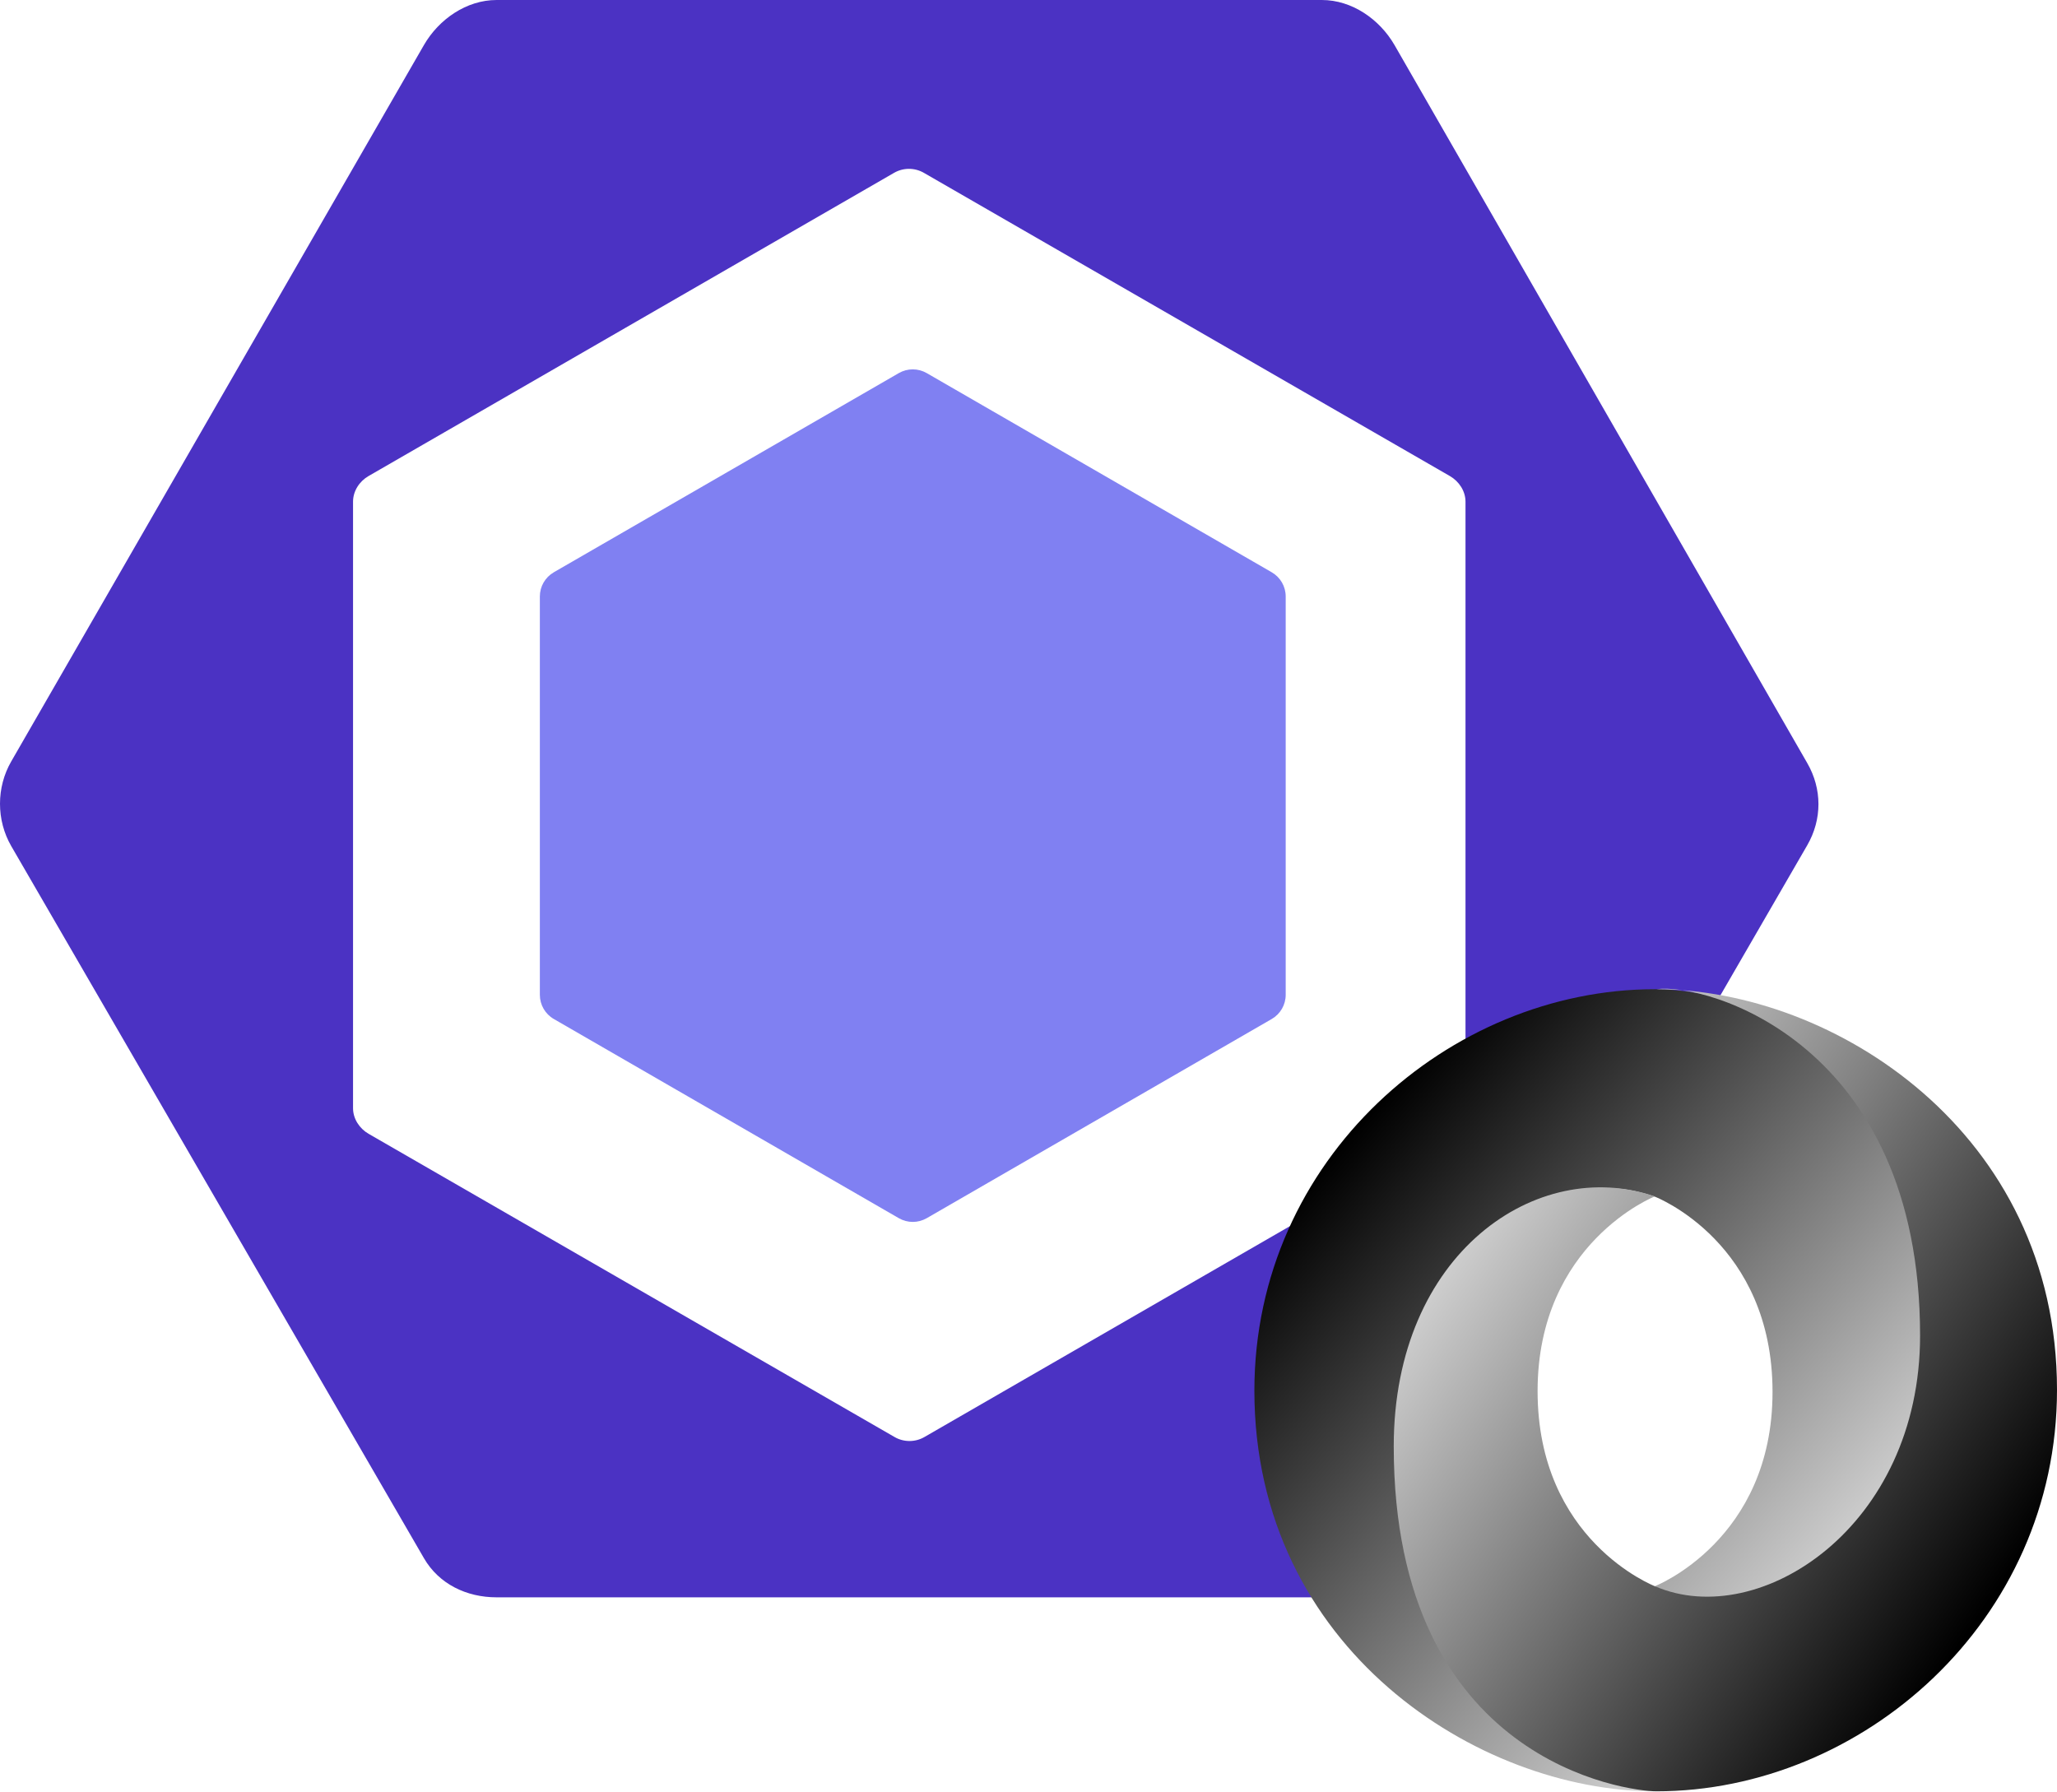
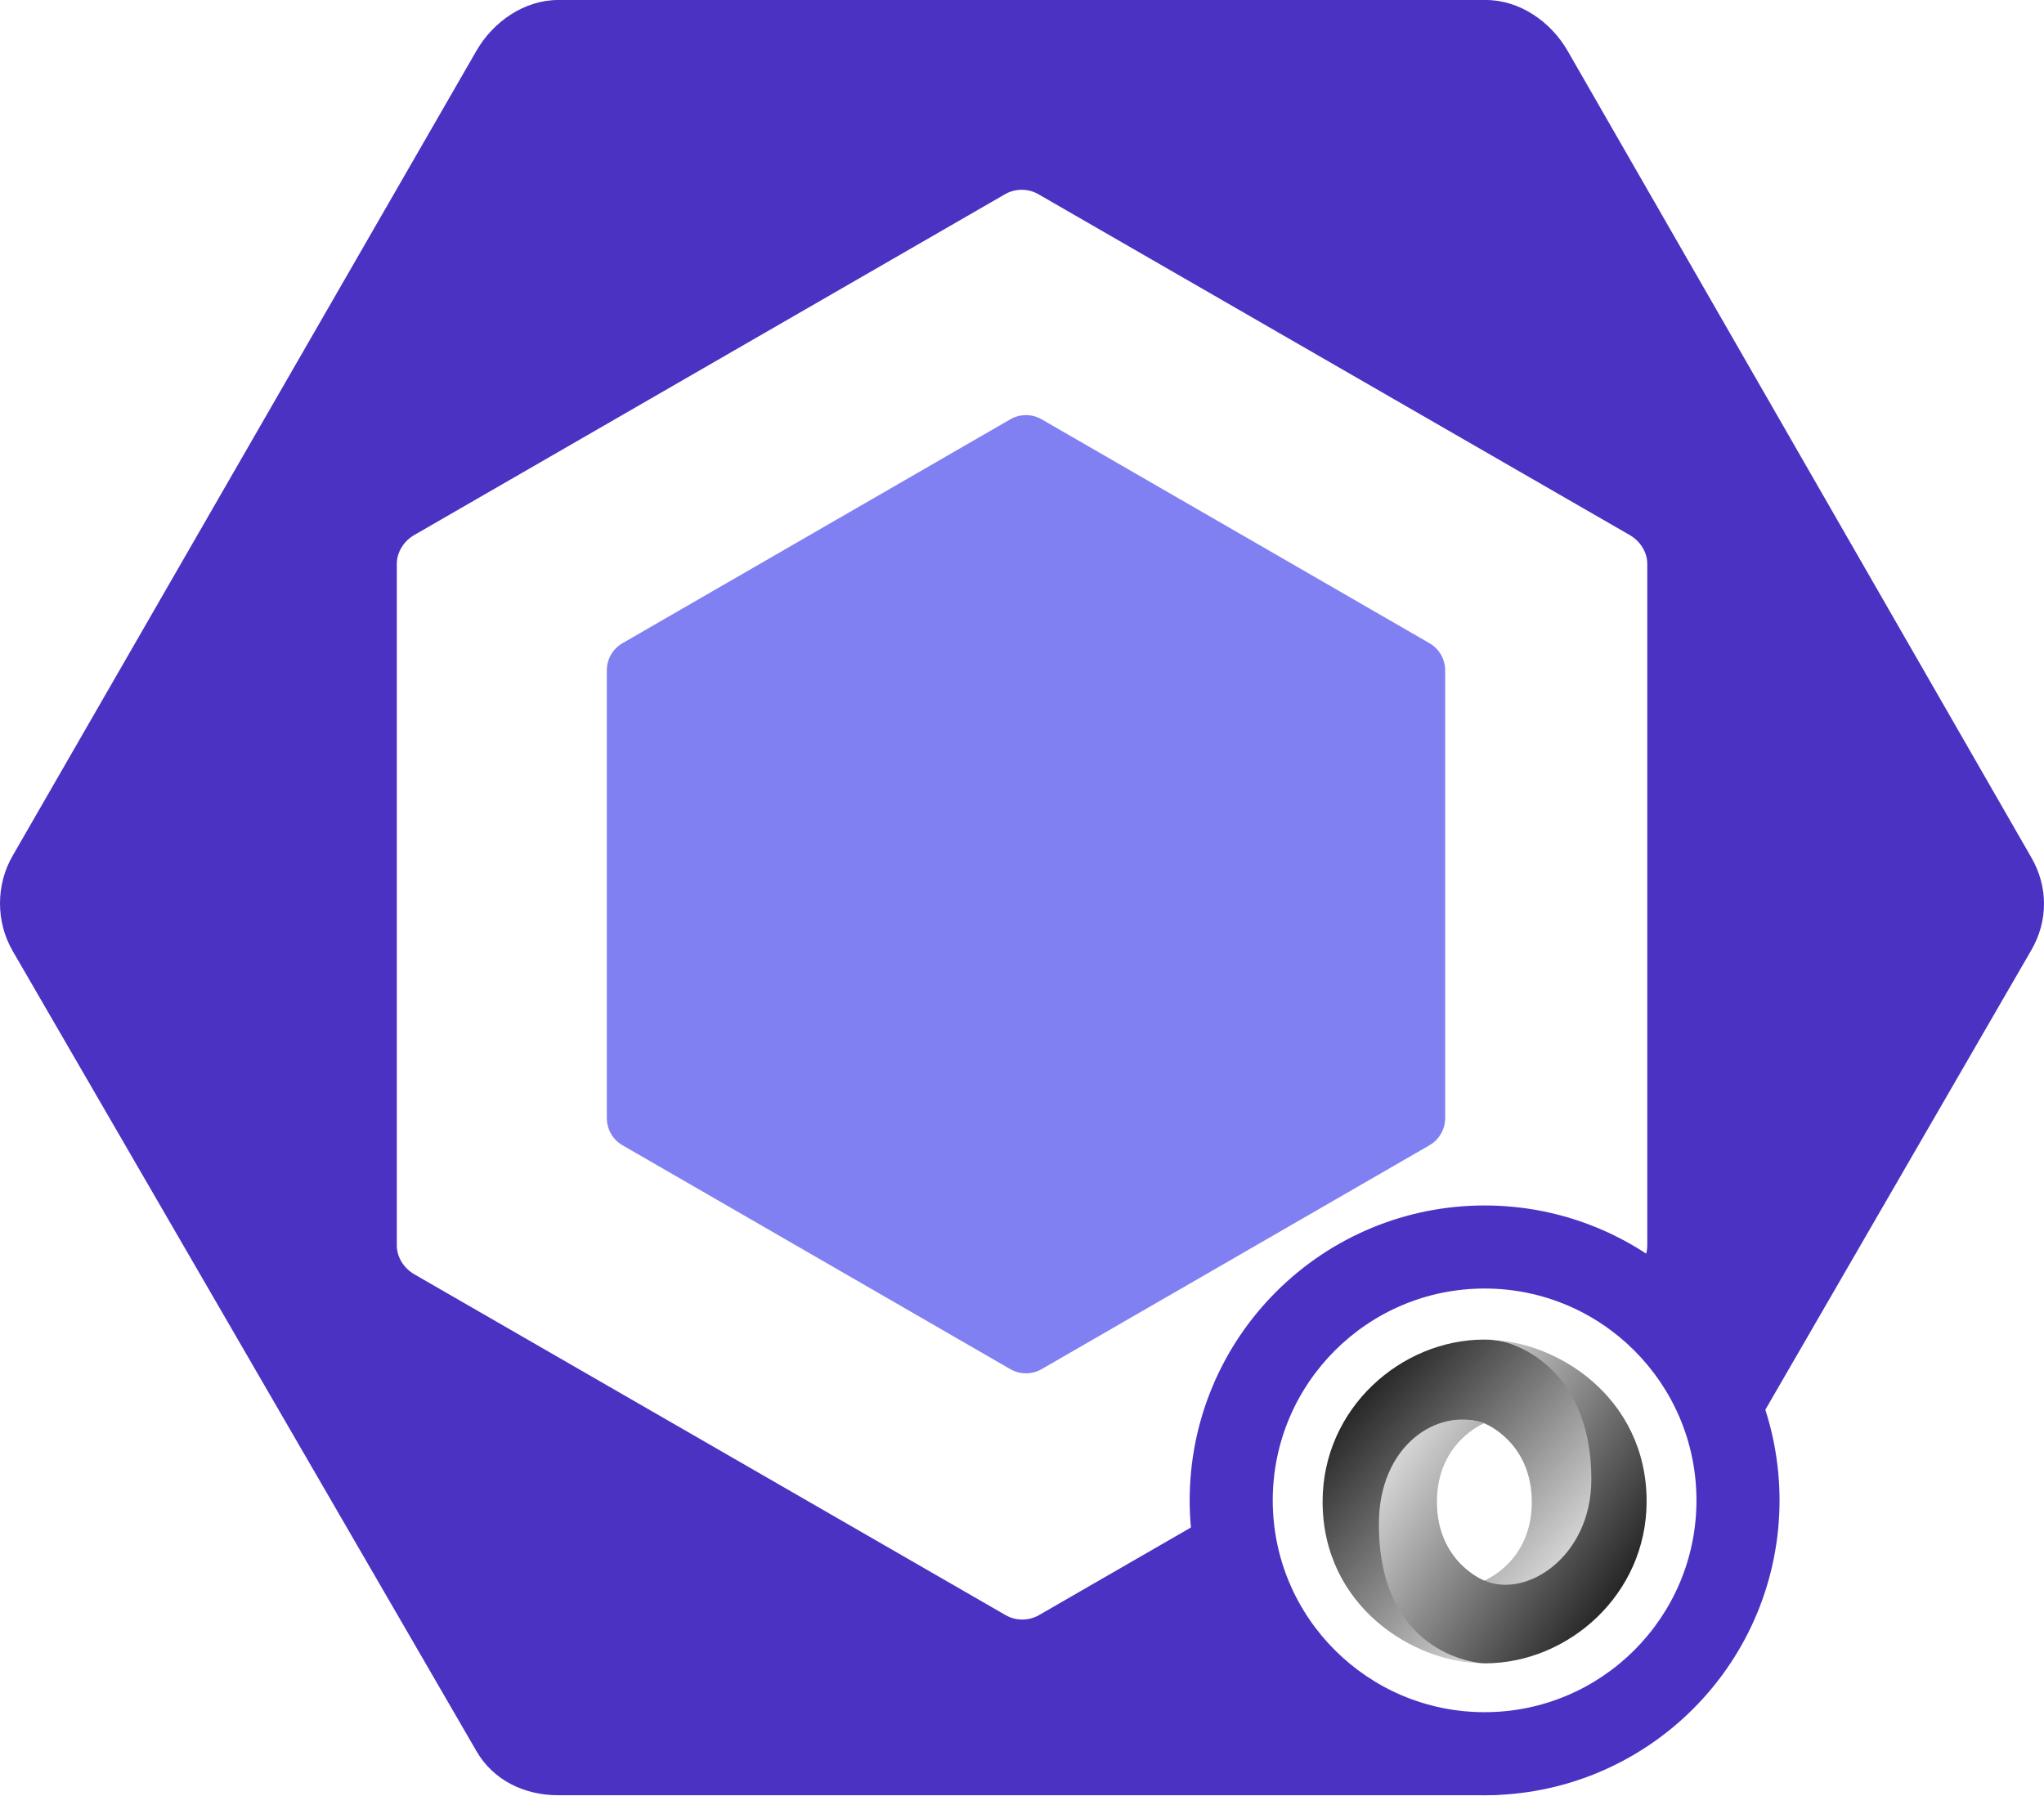
- <svg xmlns="http://www.w3.org/2000/svg" style="isolation:isolate" viewBox="0 0 289.583 252.187" width="289.583" height="252.187">
-   <g id="Group">
-     <g id="eslint-seeklogo.com">
-       <path d=" M 77.965 80.568 L 126.535 52.526 C 127.75 51.825 129.249 51.825 130.464 52.526 L 179.035 80.568 C 180.25 81.27 181 82.567 181 83.971 L 181 140.055 C 181 141.458 180.25 142.755 179.035 143.458 L 130.464 171.5 C 129.249 172.202 127.75 172.202 126.535 171.5 L 77.965 143.458 C 76.749 142.756 76 141.459 76 140.055 L 76 83.971 C 76.001 82.567 76.75 81.27 77.965 80.568 Z " fill="rgb(128,128,242)" />
-       <path d=" M 254.417 107.417 L 196.323 6.35 C 194.213 2.696 190.315 0 186.095 0 L 69.906 0 C 65.686 0 61.786 2.696 59.676 6.35 L 1.583 107.194 C -0.528 110.849 -0.528 115.462 1.583 119.117 L 59.676 219.356 C 61.786 223.01 65.686 224.878 69.906 224.878 L 186.094 224.878 C 190.314 224.878 194.213 223.066 196.322 219.411 L 254.416 119.009 C 256.528 115.356 256.528 111.071 254.417 107.417 L 254.417 107.417 L 254.417 107.417 Z  M 206.312 156.016 C 206.312 157.502 205.418 158.877 204.13 159.621 L 130.131 202.314 C 128.844 203.057 127.232 203.057 125.945 202.314 L 51.889 159.621 C 50.602 158.877 49.701 157.503 49.701 156.016 L 49.701 70.628 C 49.701 69.141 50.589 67.768 51.877 67.024 L 125.872 24.33 C 127.159 23.586 128.77 23.586 130.057 24.33 L 204.118 67.024 C 205.406 67.768 206.312 69.141 206.312 70.628 L 206.312 156.016 L 206.312 156.016 L 206.312 156.016 Z " fill="rgb(75,50,195)" />
+ <svg xmlns="http://www.w3.org/2000/svg" style="isolation:isolate" viewBox="0 0 256 224.878" width="256" height="224.878">
+   <g id="Logo">
+     <g id="ESLint">
+       <polygon points="215.91,61.685,215.91,163.194,128,213.949,40.09,163.194,40.09,61.685,128,10.93" fill="rgb(255,255,255)" />
+       <path d=" M 254.417 107.417 L 196.323 6.35 C 194.213 2.696 190.315 0 186.095 0 L 69.906 0 C 65.686 0 61.786 2.696 59.676 6.35 L 1.583 107.194 C -0.528 110.849 -0.528 115.462 1.583 119.117 L 59.676 219.356 C 61.786 223.01 65.686 224.878 69.906 224.878 L 186.094 224.878 C 190.314 224.878 194.213 223.066 196.322 219.411 L 254.416 119.009 C 256.528 115.356 256.528 111.071 254.417 107.417 L 254.417 107.417 L 254.417 107.417 Z  M 206.312 156.016 C 206.312 157.502 205.418 158.877 204.13 159.621 L 130.131 202.314 C 128.844 203.057 127.232 203.057 125.945 202.314 L 51.889 159.621 C 50.602 158.877 49.701 157.503 49.701 156.016 L 49.701 70.628 C 49.701 69.141 50.589 67.768 51.877 67.024 L 125.872 24.33 C 127.159 23.586 128.77 23.586 130.057 24.33 L 204.118 67.024 C 205.406 67.768 206.312 69.141 206.312 70.628 L 206.312 156.016 L 206.312 156.016 Z " fill="rgb(75,50,195)" />
+       <path d=" M 77.965 80.568 L 126.535 52.527 C 127.75 51.825 129.249 51.825 130.464 52.527 L 179.035 80.568 C 180.25 81.27 181 82.567 181 83.971 L 181 140.055 C 181 141.458 180.25 142.755 179.035 143.458 L 130.464 171.5 C 129.249 172.202 127.75 172.202 126.535 171.5 L 77.965 143.458 C 76.749 142.756 76 141.459 76 140.055 L 76 83.971 C 76.001 82.567 76.75 81.27 77.965 80.568 Z " fill="rgb(128,128,242)" />
    </g>
-     <g id="json">
-       <linearGradient id="_lgradient_0" x1="15.791%" y1="14.737%" x2="91.009%" y2="85.228%">
+     <path d=" M 156.284 187.939 C 156.284 171.572 169.572 158.284 185.939 158.284 C 202.306 158.284 215.595 171.572 215.595 187.939 C 215.595 204.306 202.306 217.595 185.939 217.595 C 169.572 217.595 156.284 204.306 156.284 187.939 Z " fill="rgb(255,255,255)" />
+     <path d=" M 159.405 187.939 C 159.405 173.295 171.295 161.405 185.939 161.405 C 200.584 161.405 212.473 173.295 212.473 187.939 C 212.473 202.584 200.584 214.473 185.939 214.473 C 171.295 214.473 159.405 202.584 159.405 187.939 Z  M 149 187.939 C 149 178.158 152.85 168.793 159.822 161.822 C 166.793 154.85 176.158 151 185.939 151 C 195.72 151 205.085 154.85 212.057 161.822 C 219.028 168.793 222.878 178.158 222.878 187.939 C 222.878 197.72 219.028 207.085 212.057 214.057 C 205.085 221.028 195.72 224.878 185.939 224.878 C 176.158 224.878 166.793 221.028 159.822 214.057 C 152.85 207.085 149 197.72 149 187.939 Z " fill-rule="evenodd" fill="rgb(75,50,195)" />
+     <g id="json" style="opacity:0.84;">
+       <linearGradient id="_lgradient_24" x1="15.791%" y1="14.737%" x2="91.009%" y2="85.228%">
        <stop offset="0%" stop-opacity="1" style="stop-color:rgb(0,0,0)" />
        <stop offset="100%" stop-opacity="1" style="stop-color:rgb(255,255,255)" />
      </linearGradient>
-       <path d=" M 232.991 223.303 C 257.989 257.381 282.453 213.792 282.417 187.579 C 282.375 156.587 250.963 139.265 232.971 139.265 C 204.093 139.265 176.591 163.132 176.591 195.787 C 176.591 232.082 208.116 252.187 232.971 252.187 C 227.347 251.377 208.603 247.361 208.351 204.189 C 208.182 174.99 217.876 163.325 232.93 168.456 C 233.267 168.581 249.536 174.999 249.536 195.963 C 249.536 216.838 232.991 223.303 232.991 223.303 Z " fill-rule="evenodd" fill="url(#_lgradient_0)" />
-       <linearGradient id="_lgradient_1" x1="-3.113%" y1="14.79%" x2="82.136%" y2="85.237%">
+       <path d=" M 185.905 197.983 C 194.883 210.222 203.669 194.567 203.656 185.152 C 203.641 174.021 192.359 167.8 185.898 167.8 C 175.526 167.8 165.649 176.372 165.649 188.1 C 165.649 201.136 176.971 208.356 185.898 208.356 C 183.877 208.065 177.146 206.623 177.055 191.118 C 176.994 180.631 180.476 176.441 185.883 178.284 C 186.004 178.329 191.847 180.634 191.847 188.163 C 191.847 195.661 185.905 197.983 185.905 197.983 Z " fill-rule="evenodd" fill="url(#_lgradient_24)" />
+       <linearGradient id="_lgradient_25" x1="-3.113%" y1="14.79%" x2="82.136%" y2="85.237%">
        <stop offset="0%" stop-opacity="1" style="stop-color:rgb(255,255,255)" />
        <stop offset="100%" stop-opacity="1" style="stop-color:rgb(0,0,0)" />
      </linearGradient>
-       <path d=" M 232.962 168.433 C 216.444 162.739 196.21 176.353 196.21 203.621 C 196.21 248.146 229.204 252.187 233.203 252.187 C 262.081 252.187 289.583 228.32 289.583 195.666 C 289.583 159.37 258.058 139.265 233.203 139.265 C 240.087 138.312 270.307 146.716 270.307 188.019 C 270.307 214.954 247.742 229.617 233.066 223.352 C 232.729 223.227 216.46 216.81 216.46 195.846 C 216.46 174.971 232.962 168.433 232.962 168.433 L 232.962 168.433 Z " fill-rule="evenodd" fill="url(#_lgradient_1)" />
+       <path d=" M 185.894 178.276 C 179.962 176.231 172.695 181.12 172.695 190.914 C 172.695 206.905 184.544 208.356 185.981 208.356 C 196.353 208.356 206.23 199.785 206.23 188.057 C 206.23 175.021 194.908 167.8 185.981 167.8 C 188.453 167.458 199.307 170.476 199.307 185.31 C 199.307 194.984 191.203 200.25 185.932 198 C 185.81 197.955 179.968 195.651 179.968 188.121 C 179.968 180.624 185.894 178.276 185.894 178.276 L 185.894 178.276 Z " fill-rule="evenodd" fill="url(#_lgradient_25)" />
    </g>
  </g>
</svg>
